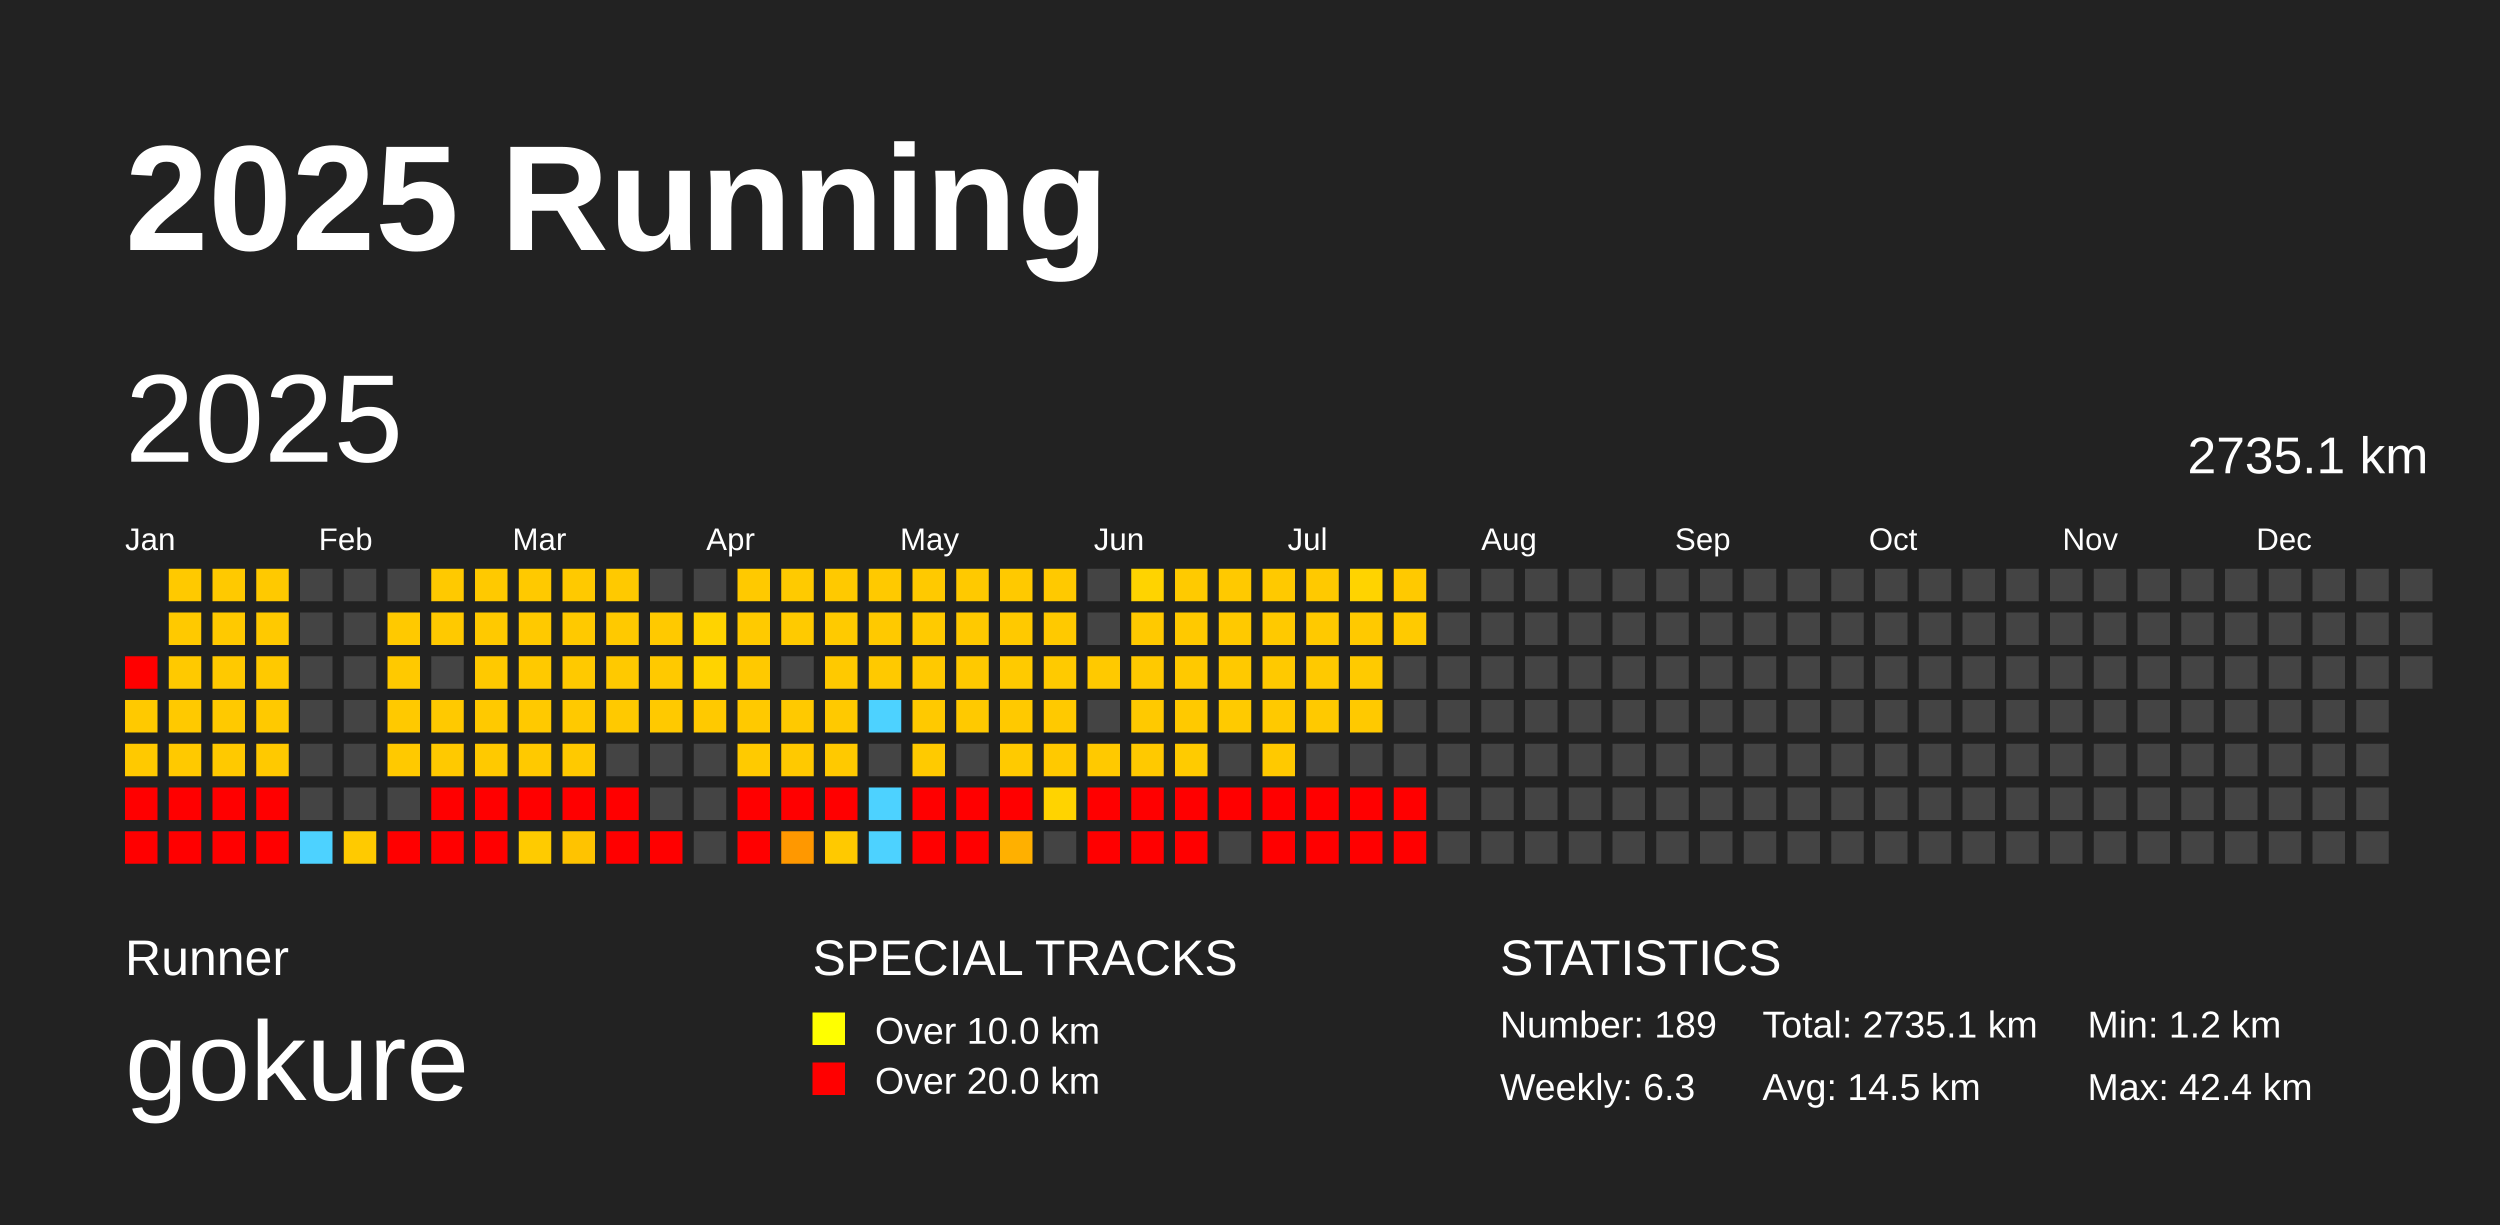
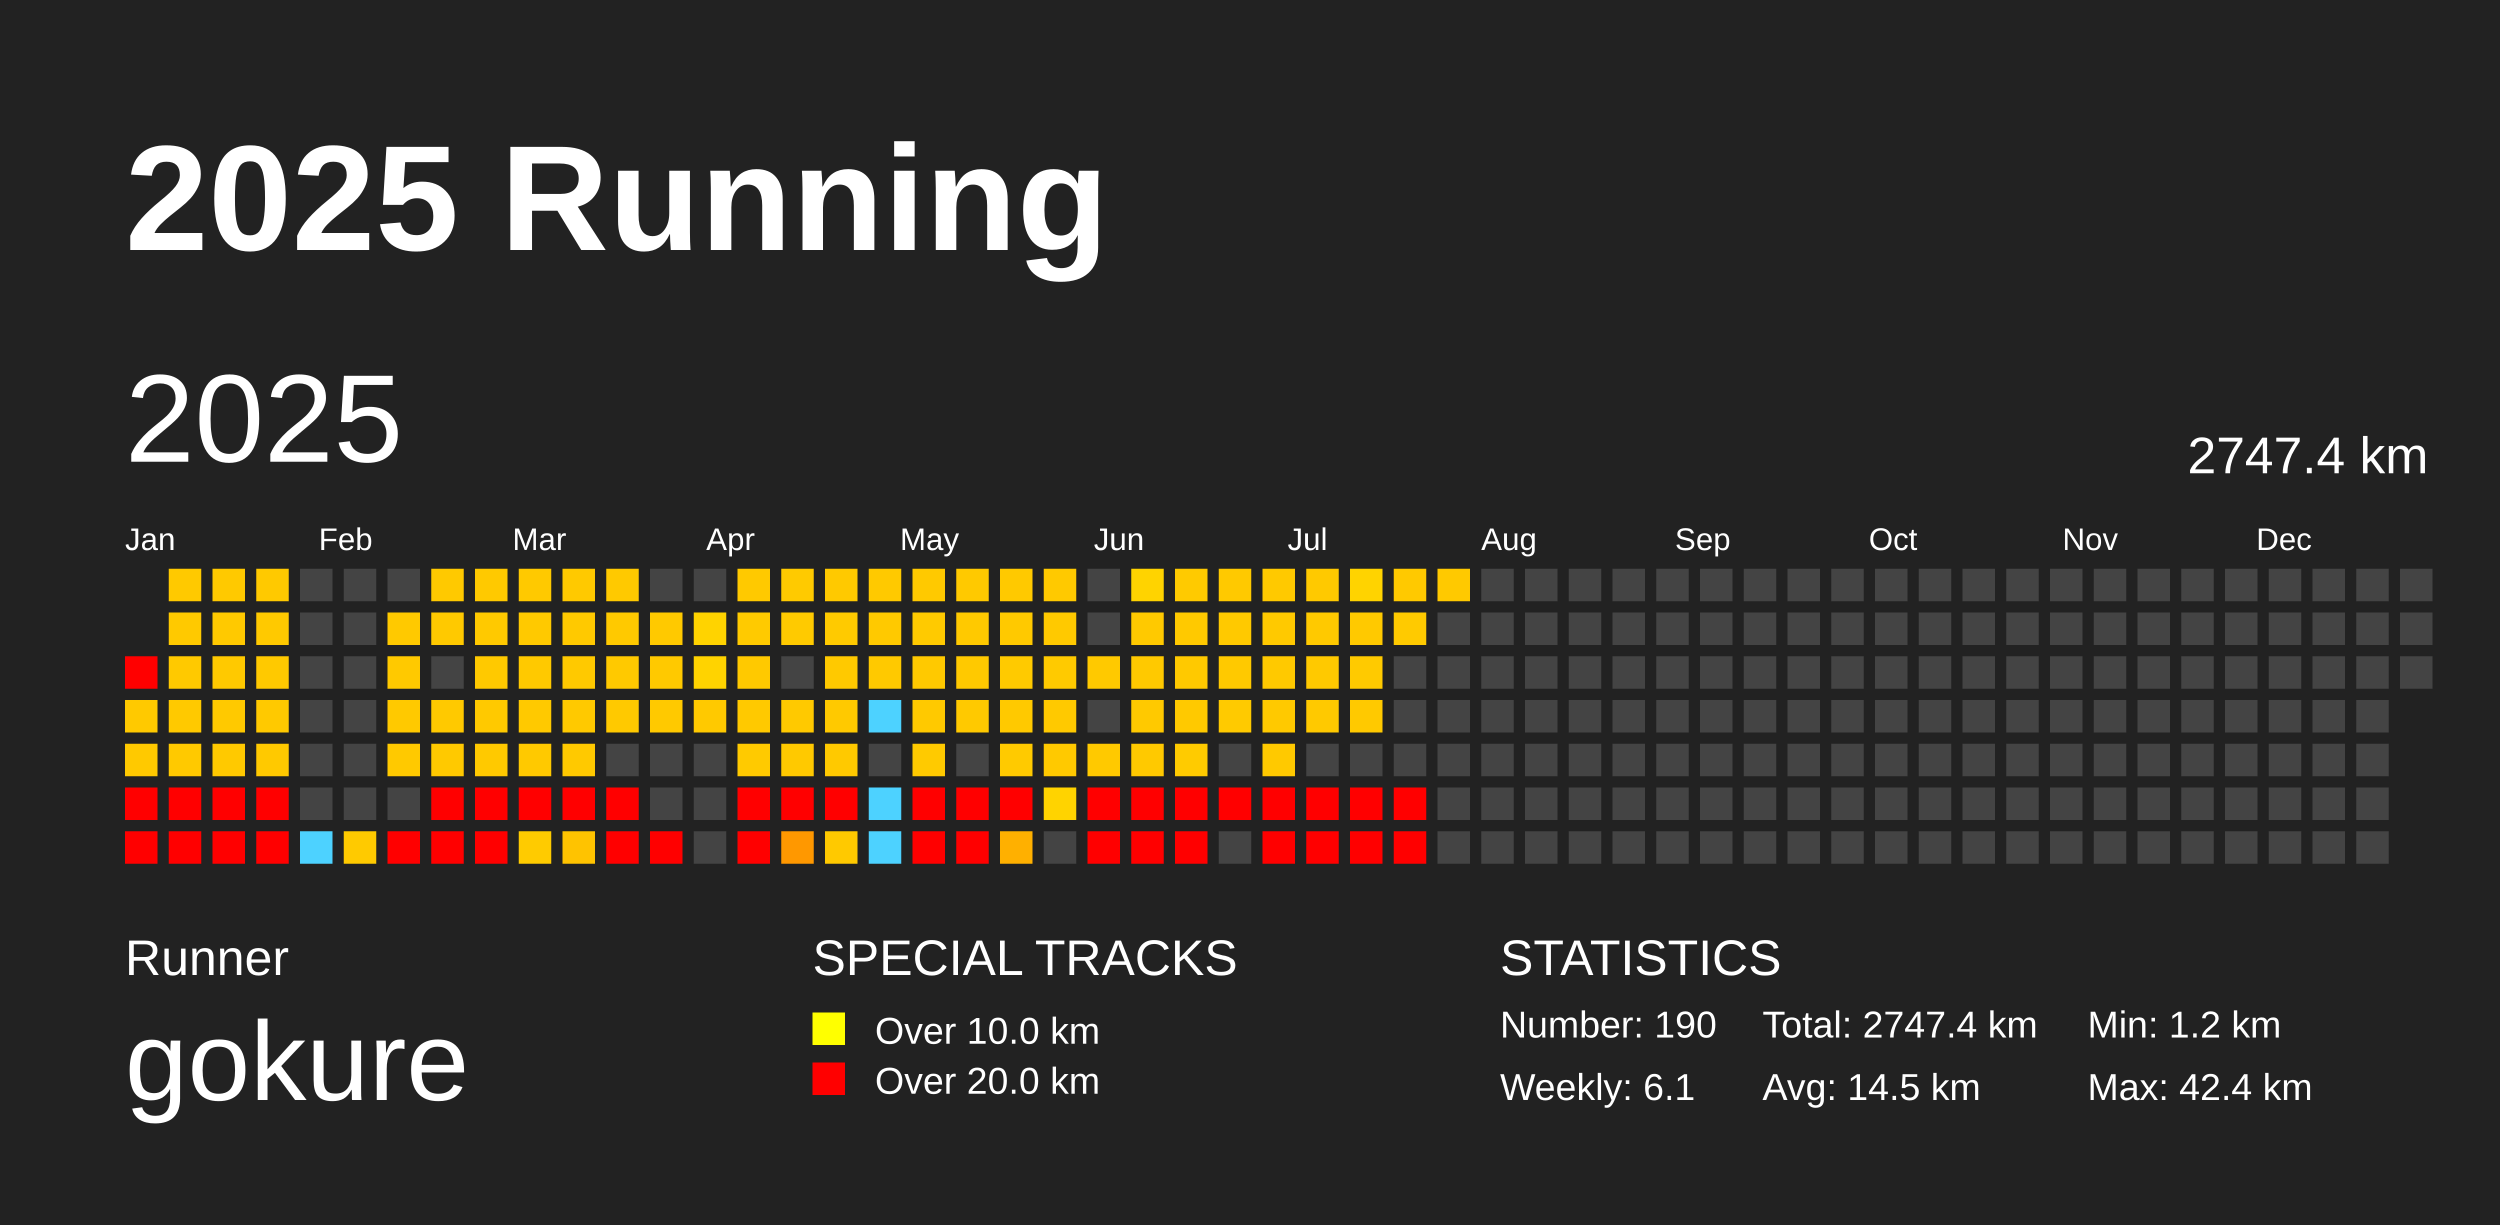
<svg xmlns="http://www.w3.org/2000/svg" baseProfile="full" height="98mm" version="1.1" viewBox="0,0,200,98" width="200mm">
  <defs />
  <rect fill="#222222" height="98" width="200" x="0" y="0" />
  <text fill="#FFFFFF" style="font-size:12px; font-family:Arial; font-weight:bold;" x="10" y="20">2025 Running</text>
  <text fill="#FFFFFF" style="font-size:4px; font-family:Arial" x="10" y="78">Runner</text>
  <text fill="#FFFFFF" style="font-size:9px; font-family:Arial" x="10" y="88">gokure</text>
  <text fill="#FFFFFF" style="font-size:4px; font-family:Arial" x="65" y="78">SPECIAL TRACKS</text>
  <rect fill="yellow" height="2.6" width="2.6" x="65" y="81" />
  <text fill="#FFFFFF" style="font-size:3px; font-family:Arial" x="70" y="83.5">Over 10.0 km</text>
  <rect fill="red" height="2.6" width="2.6" x="65" y="85" />
  <text fill="#FFFFFF" style="font-size:3px; font-family:Arial" x="70" y="87.5">Over 20.0 km</text>
  <text fill="#FFFFFF" style="font-size:4px; font-family:Arial" x="120" y="78">STATISTICS</text>
-   <text fill="#FFFFFF" style="font-size:3px; font-family:Arial" x="120" y="83">Number: 189</text>
-   <text fill="#FFFFFF" style="font-size:3px; font-family:Arial" x="120" y="88">Weekly: 6.3</text>
-   <text fill="#FFFFFF" style="font-size:3px; font-family:Arial" x="141" y="83">Total: 2735.1 km</text>
+   <text fill="#FFFFFF" style="font-size:3px; font-family:Arial" x="120" y="83">Number: 190</text>
+   <text fill="#FFFFFF" style="font-size:3px; font-family:Arial" x="120" y="88">Weekly: 6.1</text>
+   <text fill="#FFFFFF" style="font-size:3px; font-family:Arial" x="141" y="83">Total: 2747.4 km</text>
  <text fill="#FFFFFF" style="font-size:3px; font-family:Arial" x="141" y="88">Avg: 14.5 km</text>
  <text fill="#FFFFFF" style="font-size:3px; font-family:Arial" x="167" y="83">Min: 1.2 km</text>
  <text fill="#FFFFFF" style="font-size:3px; font-family:Arial" x="167" y="88">Max: 42.4 km</text>
  <text dominant-baseline="hanging" fill="#FFFFFF" style="font-size:10.0px; font-family:Arial;" x="10" y="30">2025</text>
-   <text dominant-baseline="hanging" fill="#FFFFFF" style="font-size:4.125px; font-family:Arial;" x="175" y="35">2735.1 km</text>
+   <text dominant-baseline="hanging" fill="#FFFFFF" style="font-size:4.125px; font-family:Arial;" x="175" y="35">2747.4 km</text>
  <text fill="#FFFFFF" style="font-size:2.5px; font-family:Arial" x="10.0" y="44">Jan</text>
  <text fill="#FFFFFF" style="font-size:2.5px; font-family:Arial" x="25.5" y="44">Feb</text>
  <text fill="#FFFFFF" style="font-size:2.5px; font-family:Arial" x="41.0" y="44">Mar</text>
  <text fill="#FFFFFF" style="font-size:2.5px; font-family:Arial" x="56.5" y="44">Apr</text>
  <text fill="#FFFFFF" style="font-size:2.5px; font-family:Arial" x="72.0" y="44">May</text>
  <text fill="#FFFFFF" style="font-size:2.5px; font-family:Arial" x="87.5" y="44">Jun</text>
  <text fill="#FFFFFF" style="font-size:2.5px; font-family:Arial" x="103.0" y="44">Jul</text>
  <text fill="#FFFFFF" style="font-size:2.5px; font-family:Arial" x="118.5" y="44">Aug</text>
  <text fill="#FFFFFF" style="font-size:2.5px; font-family:Arial" x="134.0" y="44">Sep</text>
  <text fill="#FFFFFF" style="font-size:2.5px; font-family:Arial" x="149.5" y="44">Oct</text>
  <text fill="#FFFFFF" style="font-size:2.5px; font-family:Arial" x="165.0" y="44">Nov</text>
  <text fill="#FFFFFF" style="font-size:2.5px; font-family:Arial" x="180.5" y="44">Dec</text>
  <rect fill="red" height="2.6" width="2.6" x="10.0" y="52.5" />
  <rect fill="#ffc900" height="2.6" width="2.6" x="10.0" y="56.0" />
  <rect fill="#ffc900" height="2.6" width="2.6" x="10.0" y="59.5" />
  <rect fill="red" height="2.6" width="2.6" x="10.0" y="63.0" />
  <rect fill="red" height="2.6" width="2.6" x="10.0" y="66.5" />
  <rect fill="#ffc900" height="2.6" width="2.6" x="13.5" y="45.5" />
  <rect fill="#ffc900" height="2.6" width="2.6" x="13.5" y="49.0" />
  <rect fill="#ffc900" height="2.6" width="2.6" x="13.5" y="52.5" />
  <rect fill="#ffc900" height="2.6" width="2.6" x="13.5" y="56.0" />
  <rect fill="#ffc900" height="2.6" width="2.6" x="13.5" y="59.5" />
  <rect fill="red" height="2.6" width="2.6" x="13.5" y="63.0" />
  <rect fill="red" height="2.6" width="2.6" x="13.5" y="66.5" />
  <rect fill="#ffc900" height="2.6" width="2.6" x="17.0" y="45.5" />
  <rect fill="#ffc900" height="2.6" width="2.6" x="17.0" y="49.0" />
  <rect fill="#ffc900" height="2.6" width="2.6" x="17.0" y="52.5" />
  <rect fill="#ffc900" height="2.6" width="2.6" x="17.0" y="56.0" />
  <rect fill="#ffc900" height="2.6" width="2.6" x="17.0" y="59.5" />
  <rect fill="red" height="2.6" width="2.6" x="17.0" y="63.0" />
  <rect fill="red" height="2.6" width="2.6" x="17.0" y="66.5" />
  <rect fill="#ffc900" height="2.6" width="2.6" x="20.5" y="45.5" />
  <rect fill="#ffc900" height="2.6" width="2.6" x="20.5" y="49.0" />
  <rect fill="#ffc900" height="2.6" width="2.6" x="20.5" y="52.5" />
  <rect fill="#ffc900" height="2.6" width="2.6" x="20.5" y="56.0" />
  <rect fill="#ffc900" height="2.6" width="2.6" x="20.5" y="59.5" />
  <rect fill="red" height="2.6" width="2.6" x="20.5" y="63.0" />
  <rect fill="red" height="2.6" width="2.6" x="20.5" y="66.5" />
  <rect fill="#444444" height="2.6" width="2.6" x="24.0" y="45.5" />
  <rect fill="#444444" height="2.6" width="2.6" x="24.0" y="49.0" />
  <rect fill="#444444" height="2.6" width="2.6" x="24.0" y="52.5" />
  <rect fill="#444444" height="2.6" width="2.6" x="24.0" y="56.0" />
  <rect fill="#444444" height="2.6" width="2.6" x="24.0" y="59.5" />
  <rect fill="#444444" height="2.6" width="2.6" x="24.0" y="63.0" />
  <rect fill="#4dd2ff" height="2.6" width="2.6" x="24.0" y="66.5" />
  <rect fill="#444444" height="2.6" width="2.6" x="27.5" y="45.5" />
  <rect fill="#444444" height="2.6" width="2.6" x="27.5" y="49.0" />
  <rect fill="#444444" height="2.6" width="2.6" x="27.5" y="52.5" />
  <rect fill="#444444" height="2.6" width="2.6" x="27.5" y="56.0" />
  <rect fill="#444444" height="2.6" width="2.6" x="27.5" y="59.5" />
  <rect fill="#444444" height="2.6" width="2.6" x="27.5" y="63.0" />
  <rect fill="#ffca00" height="2.6" width="2.6" x="27.5" y="66.5" />
  <rect fill="#444444" height="2.6" width="2.6" x="31.0" y="45.5" />
  <rect fill="#ffc900" height="2.6" width="2.6" x="31.0" y="49.0" />
  <rect fill="#ffc900" height="2.6" width="2.6" x="31.0" y="52.5" />
  <rect fill="#ffc900" height="2.6" width="2.6" x="31.0" y="56.0" />
  <rect fill="#ffc900" height="2.6" width="2.6" x="31.0" y="59.5" />
  <rect fill="#444444" height="2.6" width="2.6" x="31.0" y="63.0" />
  <rect fill="red" height="2.6" width="2.6" x="31.0" y="66.5" />
  <rect fill="#ffc900" height="2.6" width="2.6" x="34.5" y="45.5" />
  <rect fill="#ffc900" height="2.6" width="2.6" x="34.5" y="49.0" />
  <rect fill="#444444" height="2.6" width="2.6" x="34.5" y="52.5" />
  <rect fill="#ffc900" height="2.6" width="2.6" x="34.5" y="56.0" />
  <rect fill="#ffc900" height="2.6" width="2.6" x="34.5" y="59.5" />
  <rect fill="red" height="2.6" width="2.6" x="34.5" y="63.0" />
  <rect fill="red" height="2.6" width="2.6" x="34.5" y="66.5" />
  <rect fill="#ffc900" height="2.6" width="2.6" x="38.0" y="45.5" />
  <rect fill="#ffc900" height="2.6" width="2.6" x="38.0" y="49.0" />
  <rect fill="#ffc900" height="2.6" width="2.6" x="38.0" y="52.5" />
  <rect fill="#ffc900" height="2.6" width="2.6" x="38.0" y="56.0" />
  <rect fill="#ffc900" height="2.6" width="2.6" x="38.0" y="59.5" />
  <rect fill="red" height="2.6" width="2.6" x="38.0" y="63.0" />
  <rect fill="red" height="2.6" width="2.6" x="38.0" y="66.5" />
  <rect fill="#ffc900" height="2.6" width="2.6" x="41.5" y="45.5" />
  <rect fill="#ffc900" height="2.6" width="2.6" x="41.5" y="49.0" />
  <rect fill="#ffc900" height="2.6" width="2.6" x="41.5" y="52.5" />
  <rect fill="#ffc900" height="2.6" width="2.6" x="41.5" y="56.0" />
  <rect fill="#ffc900" height="2.6" width="2.6" x="41.5" y="59.5" />
  <rect fill="red" height="2.6" width="2.6" x="41.5" y="63.0" />
  <rect fill="#ffcb00" height="2.6" width="2.6" x="41.5" y="66.5" />
  <rect fill="#ffc900" height="2.6" width="2.6" x="45.0" y="45.5" />
  <rect fill="#ffc900" height="2.6" width="2.6" x="45.0" y="49.0" />
  <rect fill="#ffc900" height="2.6" width="2.6" x="45.0" y="52.5" />
  <rect fill="#ffc900" height="2.6" width="2.6" x="45.0" y="56.0" />
  <rect fill="#ffc900" height="2.6" width="2.6" x="45.0" y="59.5" />
  <rect fill="red" height="2.6" width="2.6" x="45.0" y="63.0" />
  <rect fill="#ffc300" height="2.6" width="2.6" x="45.0" y="66.5" />
  <rect fill="#ffc900" height="2.6" width="2.6" x="48.5" y="45.5" />
  <rect fill="#ffc900" height="2.6" width="2.6" x="48.5" y="49.0" />
  <rect fill="#ffc900" height="2.6" width="2.6" x="48.5" y="52.5" />
  <rect fill="#ffc900" height="2.6" width="2.6" x="48.5" y="56.0" />
  <rect fill="#444444" height="2.6" width="2.6" x="48.5" y="59.5" />
  <rect fill="red" height="2.6" width="2.6" x="48.5" y="63.0" />
  <rect fill="red" height="2.6" width="2.6" x="48.5" y="66.5" />
  <rect fill="#444444" height="2.6" width="2.6" x="52.0" y="45.5" />
  <rect fill="#ffc900" height="2.6" width="2.6" x="52.0" y="49.0" />
  <rect fill="#ffc900" height="2.6" width="2.6" x="52.0" y="52.5" />
  <rect fill="#ffc900" height="2.6" width="2.6" x="52.0" y="56.0" />
  <rect fill="#444444" height="2.6" width="2.6" x="52.0" y="59.5" />
  <rect fill="#444444" height="2.6" width="2.6" x="52.0" y="63.0" />
  <rect fill="red" height="2.6" width="2.6" x="52.0" y="66.5" />
  <rect fill="#444444" height="2.6" width="2.6" x="55.5" y="45.5" />
  <rect fill="#ffd300" height="2.6" width="2.6" x="55.5" y="49.0" />
  <rect fill="#ffd300" height="2.6" width="2.6" x="55.5" y="52.5" />
  <rect fill="#ffc900" height="2.6" width="2.6" x="55.5" y="56.0" />
  <rect fill="#444444" height="2.6" width="2.6" x="55.5" y="59.5" />
  <rect fill="#444444" height="2.6" width="2.6" x="55.5" y="63.0" />
  <rect fill="#444444" height="2.6" width="2.6" x="55.5" y="66.5" />
  <rect fill="#ffc900" height="2.6" width="2.6" x="59.0" y="45.5" />
  <rect fill="#ffca00" height="2.6" width="2.6" x="59.0" y="49.0" />
  <rect fill="#ffc900" height="2.6" width="2.6" x="59.0" y="52.5" />
  <rect fill="#ffc900" height="2.6" width="2.6" x="59.0" y="56.0" />
  <rect fill="#ffca00" height="2.6" width="2.6" x="59.0" y="59.5" />
  <rect fill="red" height="2.6" width="2.6" x="59.0" y="63.0" />
  <rect fill="red" height="2.6" width="2.6" x="59.0" y="66.5" />
  <rect fill="#ffca00" height="2.6" width="2.6" x="62.5" y="45.5" />
  <rect fill="#ffca00" height="2.6" width="2.6" x="62.5" y="49.0" />
  <rect fill="#444444" height="2.6" width="2.6" x="62.5" y="52.5" />
  <rect fill="#ffc900" height="2.6" width="2.6" x="62.5" y="56.0" />
  <rect fill="#ffc900" height="2.6" width="2.6" x="62.5" y="59.5" />
  <rect fill="red" height="2.6" width="2.6" x="62.5" y="63.0" />
  <rect fill="#ff9800" height="2.6" width="2.6" x="62.5" y="66.5" />
  <rect fill="#ffc900" height="2.6" width="2.6" x="66.0" y="45.5" />
  <rect fill="#ffca00" height="2.6" width="2.6" x="66.0" y="49.0" />
  <rect fill="#ffc900" height="2.6" width="2.6" x="66.0" y="52.5" />
  <rect fill="#ffc900" height="2.6" width="2.6" x="66.0" y="56.0" />
  <rect fill="#ffc900" height="2.6" width="2.6" x="66.0" y="59.5" />
  <rect fill="red" height="2.6" width="2.6" x="66.0" y="63.0" />
  <rect fill="#ffc900" height="2.6" width="2.6" x="66.0" y="66.5" />
  <rect fill="#ffc900" height="2.6" width="2.6" x="69.5" y="45.5" />
  <rect fill="#ffc900" height="2.6" width="2.6" x="69.5" y="49.0" />
  <rect fill="#ffc900" height="2.6" width="2.6" x="69.5" y="52.5" />
  <rect fill="#4dd2ff" height="2.6" width="2.6" x="69.5" y="56.0" />
  <rect fill="#444444" height="2.6" width="2.6" x="69.5" y="59.5" />
  <rect fill="#4dd2ff" height="2.6" width="2.6" x="69.5" y="63.0" />
  <rect fill="#4dd2ff" height="2.6" width="2.6" x="69.5" y="66.5" />
  <rect fill="#ffc900" height="2.6" width="2.6" x="73.0" y="45.5" />
  <rect fill="#ffca00" height="2.6" width="2.6" x="73.0" y="49.0" />
  <rect fill="#ffc900" height="2.6" width="2.6" x="73.0" y="52.5" />
  <rect fill="#ffc900" height="2.6" width="2.6" x="73.0" y="56.0" />
  <rect fill="#ffca00" height="2.6" width="2.6" x="73.0" y="59.5" />
  <rect fill="red" height="2.6" width="2.6" x="73.0" y="63.0" />
  <rect fill="red" height="2.6" width="2.6" x="73.0" y="66.5" />
  <rect fill="#ffc900" height="2.6" width="2.6" x="76.5" y="45.5" />
  <rect fill="#ffc900" height="2.6" width="2.6" x="76.5" y="49.0" />
  <rect fill="#ffc900" height="2.6" width="2.6" x="76.5" y="52.5" />
  <rect fill="#ffc900" height="2.6" width="2.6" x="76.5" y="56.0" />
  <rect fill="#444444" height="2.6" width="2.6" x="76.5" y="59.5" />
  <rect fill="red" height="2.6" width="2.6" x="76.5" y="63.0" />
  <rect fill="red" height="2.6" width="2.6" x="76.5" y="66.5" />
  <rect fill="#ffc900" height="2.6" width="2.6" x="80.0" y="45.5" />
  <rect fill="#ffc900" height="2.6" width="2.6" x="80.0" y="49.0" />
  <rect fill="#ffca00" height="2.6" width="2.6" x="80.0" y="52.5" />
  <rect fill="#ffc900" height="2.6" width="2.6" x="80.0" y="56.0" />
  <rect fill="#ffca00" height="2.6" width="2.6" x="80.0" y="59.5" />
  <rect fill="red" height="2.6" width="2.6" x="80.0" y="63.0" />
  <rect fill="#ffb000" height="2.6" width="2.6" x="80.0" y="66.5" />
  <rect fill="#ffc900" height="2.6" width="2.6" x="83.5" y="45.5" />
  <rect fill="#ffc900" height="2.6" width="2.6" x="83.5" y="49.0" />
  <rect fill="#ffca00" height="2.6" width="2.6" x="83.5" y="52.5" />
  <rect fill="#ffc900" height="2.6" width="2.6" x="83.5" y="56.0" />
  <rect fill="#ffc900" height="2.6" width="2.6" x="83.5" y="59.5" />
  <rect fill="#ffd300" height="2.6" width="2.6" x="83.5" y="63.0" />
  <rect fill="#444444" height="2.6" width="2.6" x="83.5" y="66.5" />
  <rect fill="#444444" height="2.6" width="2.6" x="87.0" y="45.5" />
  <rect fill="#444444" height="2.6" width="2.6" x="87.0" y="49.0" />
  <rect fill="#ffc900" height="2.6" width="2.6" x="87.0" y="52.5" />
  <rect fill="#444444" height="2.6" width="2.6" x="87.0" y="56.0" />
  <rect fill="#ffc900" height="2.6" width="2.6" x="87.0" y="59.5" />
  <rect fill="red" height="2.6" width="2.6" x="87.0" y="63.0" />
  <rect fill="red" height="2.6" width="2.6" x="87.0" y="66.5" />
  <rect fill="#ffd300" height="2.6" width="2.6" x="90.5" y="45.5" />
  <rect fill="#ffc900" height="2.6" width="2.6" x="90.5" y="49.0" />
  <rect fill="#ffc900" height="2.6" width="2.6" x="90.5" y="52.5" />
  <rect fill="#ffc900" height="2.6" width="2.6" x="90.5" y="56.0" />
  <rect fill="#ffc900" height="2.6" width="2.6" x="90.5" y="59.5" />
  <rect fill="red" height="2.6" width="2.6" x="90.5" y="63.0" />
  <rect fill="red" height="2.6" width="2.6" x="90.5" y="66.5" />
  <rect fill="#ffca00" height="2.6" width="2.6" x="94.0" y="45.5" />
  <rect fill="#ffc900" height="2.6" width="2.6" x="94.0" y="49.0" />
  <rect fill="#ffc900" height="2.6" width="2.6" x="94.0" y="52.5" />
  <rect fill="#ffc900" height="2.6" width="2.6" x="94.0" y="56.0" />
  <rect fill="#ffcb00" height="2.6" width="2.6" x="94.0" y="59.5" />
  <rect fill="red" height="2.6" width="2.6" x="94.0" y="63.0" />
  <rect fill="red" height="2.6" width="2.6" x="94.0" y="66.5" />
  <rect fill="#ffc900" height="2.6" width="2.6" x="97.5" y="45.5" />
  <rect fill="#ffc900" height="2.6" width="2.6" x="97.5" y="49.0" />
  <rect fill="#ffc900" height="2.6" width="2.6" x="97.5" y="52.5" />
  <rect fill="#ffca00" height="2.6" width="2.6" x="97.5" y="56.0" />
  <rect fill="#444444" height="2.6" width="2.6" x="97.5" y="59.5" />
  <rect fill="red" height="2.6" width="2.6" x="97.5" y="63.0" />
  <rect fill="#444444" height="2.6" width="2.6" x="97.5" y="66.5" />
  <rect fill="#ffc900" height="2.6" width="2.6" x="101.0" y="45.5" />
  <rect fill="#ffc900" height="2.6" width="2.6" x="101.0" y="49.0" />
  <rect fill="#ffc900" height="2.6" width="2.6" x="101.0" y="52.5" />
  <rect fill="#ffc900" height="2.6" width="2.6" x="101.0" y="56.0" />
  <rect fill="#ffc900" height="2.6" width="2.6" x="101.0" y="59.5" />
  <rect fill="red" height="2.6" width="2.6" x="101.0" y="63.0" />
  <rect fill="red" height="2.6" width="2.6" x="101.0" y="66.5" />
  <rect fill="#ffc900" height="2.6" width="2.6" x="104.5" y="45.5" />
  <rect fill="#ffc900" height="2.6" width="2.6" x="104.5" y="49.0" />
  <rect fill="#ffc900" height="2.6" width="2.6" x="104.5" y="52.5" />
  <rect fill="#ffc900" height="2.6" width="2.6" x="104.5" y="56.0" />
  <rect fill="#444444" height="2.6" width="2.6" x="104.5" y="59.5" />
  <rect fill="red" height="2.6" width="2.6" x="104.5" y="63.0" />
  <rect fill="red" height="2.6" width="2.6" x="104.5" y="66.5" />
  <rect fill="#ffd300" height="2.6" width="2.6" x="108.0" y="45.5" />
  <rect fill="#ffc900" height="2.6" width="2.6" x="108.0" y="49.0" />
  <rect fill="#ffca00" height="2.6" width="2.6" x="108.0" y="52.5" />
  <rect fill="#ffc900" height="2.6" width="2.6" x="108.0" y="56.0" />
  <rect fill="#444444" height="2.6" width="2.6" x="108.0" y="59.5" />
  <rect fill="red" height="2.6" width="2.6" x="108.0" y="63.0" />
  <rect fill="red" height="2.6" width="2.6" x="108.0" y="66.5" />
  <rect fill="#ffc900" height="2.6" width="2.6" x="111.5" y="45.5" />
  <rect fill="#ffca00" height="2.6" width="2.6" x="111.5" y="49.0" />
  <rect fill="#444444" height="2.6" width="2.6" x="111.5" y="52.5" />
  <rect fill="#444444" height="2.6" width="2.6" x="111.5" y="56.0" />
  <rect fill="#444444" height="2.6" width="2.6" x="111.5" y="59.5" />
  <rect fill="red" height="2.6" width="2.6" x="111.5" y="63.0" />
  <rect fill="red" height="2.6" width="2.6" x="111.5" y="66.5" />
-   <rect fill="#444444" height="2.6" width="2.6" x="115.0" y="45.5" />
+   <rect fill="#ffc900" height="2.6" width="2.6" x="115.0" y="45.5" />
  <rect fill="#444444" height="2.6" width="2.6" x="115.0" y="49.0" />
  <rect fill="#444444" height="2.6" width="2.6" x="115.0" y="52.5" />
  <rect fill="#444444" height="2.6" width="2.6" x="115.0" y="56.0" />
  <rect fill="#444444" height="2.6" width="2.6" x="115.0" y="59.5" />
  <rect fill="#444444" height="2.6" width="2.6" x="115.0" y="63.0" />
  <rect fill="#444444" height="2.6" width="2.6" x="115.0" y="66.5" />
  <rect fill="#444444" height="2.6" width="2.6" x="118.5" y="45.5" />
  <rect fill="#444444" height="2.6" width="2.6" x="118.5" y="49.0" />
  <rect fill="#444444" height="2.6" width="2.6" x="118.5" y="52.5" />
  <rect fill="#444444" height="2.6" width="2.6" x="118.5" y="56.0" />
  <rect fill="#444444" height="2.6" width="2.6" x="118.5" y="59.5" />
  <rect fill="#444444" height="2.6" width="2.6" x="118.5" y="63.0" />
  <rect fill="#444444" height="2.6" width="2.6" x="118.5" y="66.5" />
  <rect fill="#444444" height="2.6" width="2.6" x="122.0" y="45.5" />
  <rect fill="#444444" height="2.6" width="2.6" x="122.0" y="49.0" />
  <rect fill="#444444" height="2.6" width="2.6" x="122.0" y="52.5" />
  <rect fill="#444444" height="2.6" width="2.6" x="122.0" y="56.0" />
  <rect fill="#444444" height="2.6" width="2.6" x="122.0" y="59.5" />
  <rect fill="#444444" height="2.6" width="2.6" x="122.0" y="63.0" />
  <rect fill="#444444" height="2.6" width="2.6" x="122.0" y="66.5" />
  <rect fill="#444444" height="2.6" width="2.6" x="125.5" y="45.5" />
  <rect fill="#444444" height="2.6" width="2.6" x="125.5" y="49.0" />
  <rect fill="#444444" height="2.6" width="2.6" x="125.5" y="52.5" />
  <rect fill="#444444" height="2.6" width="2.6" x="125.5" y="56.0" />
  <rect fill="#444444" height="2.6" width="2.6" x="125.5" y="59.5" />
  <rect fill="#444444" height="2.6" width="2.6" x="125.5" y="63.0" />
  <rect fill="#444444" height="2.6" width="2.6" x="125.5" y="66.5" />
  <rect fill="#444444" height="2.6" width="2.6" x="129.0" y="45.5" />
  <rect fill="#444444" height="2.6" width="2.6" x="129.0" y="49.0" />
  <rect fill="#444444" height="2.6" width="2.6" x="129.0" y="52.5" />
  <rect fill="#444444" height="2.6" width="2.6" x="129.0" y="56.0" />
  <rect fill="#444444" height="2.6" width="2.6" x="129.0" y="59.5" />
  <rect fill="#444444" height="2.6" width="2.6" x="129.0" y="63.0" />
  <rect fill="#444444" height="2.6" width="2.6" x="129.0" y="66.5" />
  <rect fill="#444444" height="2.6" width="2.6" x="132.5" y="45.5" />
  <rect fill="#444444" height="2.6" width="2.6" x="132.5" y="49.0" />
  <rect fill="#444444" height="2.6" width="2.6" x="132.5" y="52.5" />
  <rect fill="#444444" height="2.6" width="2.6" x="132.5" y="56.0" />
  <rect fill="#444444" height="2.6" width="2.6" x="132.5" y="59.5" />
  <rect fill="#444444" height="2.6" width="2.6" x="132.5" y="63.0" />
  <rect fill="#444444" height="2.6" width="2.6" x="132.5" y="66.5" />
  <rect fill="#444444" height="2.6" width="2.6" x="136.0" y="45.5" />
  <rect fill="#444444" height="2.6" width="2.6" x="136.0" y="49.0" />
  <rect fill="#444444" height="2.6" width="2.6" x="136.0" y="52.5" />
  <rect fill="#444444" height="2.6" width="2.6" x="136.0" y="56.0" />
  <rect fill="#444444" height="2.6" width="2.6" x="136.0" y="59.5" />
  <rect fill="#444444" height="2.6" width="2.6" x="136.0" y="63.0" />
  <rect fill="#444444" height="2.6" width="2.6" x="136.0" y="66.5" />
  <rect fill="#444444" height="2.6" width="2.6" x="139.5" y="45.5" />
  <rect fill="#444444" height="2.6" width="2.6" x="139.5" y="49.0" />
  <rect fill="#444444" height="2.6" width="2.6" x="139.5" y="52.5" />
  <rect fill="#444444" height="2.6" width="2.6" x="139.5" y="56.0" />
  <rect fill="#444444" height="2.6" width="2.6" x="139.5" y="59.5" />
  <rect fill="#444444" height="2.6" width="2.6" x="139.5" y="63.0" />
  <rect fill="#444444" height="2.6" width="2.6" x="139.5" y="66.5" />
  <rect fill="#444444" height="2.6" width="2.6" x="143.0" y="45.5" />
  <rect fill="#444444" height="2.6" width="2.6" x="143.0" y="49.0" />
  <rect fill="#444444" height="2.6" width="2.6" x="143.0" y="52.5" />
  <rect fill="#444444" height="2.6" width="2.6" x="143.0" y="56.0" />
  <rect fill="#444444" height="2.6" width="2.6" x="143.0" y="59.5" />
  <rect fill="#444444" height="2.6" width="2.6" x="143.0" y="63.0" />
  <rect fill="#444444" height="2.6" width="2.6" x="143.0" y="66.5" />
  <rect fill="#444444" height="2.6" width="2.6" x="146.5" y="45.5" />
  <rect fill="#444444" height="2.6" width="2.6" x="146.5" y="49.0" />
  <rect fill="#444444" height="2.6" width="2.6" x="146.5" y="52.5" />
  <rect fill="#444444" height="2.6" width="2.6" x="146.5" y="56.0" />
  <rect fill="#444444" height="2.6" width="2.6" x="146.5" y="59.5" />
  <rect fill="#444444" height="2.6" width="2.6" x="146.5" y="63.0" />
  <rect fill="#444444" height="2.6" width="2.6" x="146.5" y="66.5" />
  <rect fill="#444444" height="2.6" width="2.6" x="150.0" y="45.5" />
  <rect fill="#444444" height="2.6" width="2.6" x="150.0" y="49.0" />
  <rect fill="#444444" height="2.6" width="2.6" x="150.0" y="52.5" />
  <rect fill="#444444" height="2.6" width="2.6" x="150.0" y="56.0" />
  <rect fill="#444444" height="2.6" width="2.6" x="150.0" y="59.5" />
  <rect fill="#444444" height="2.6" width="2.6" x="150.0" y="63.0" />
  <rect fill="#444444" height="2.6" width="2.6" x="150.0" y="66.5" />
  <rect fill="#444444" height="2.6" width="2.6" x="153.5" y="45.5" />
  <rect fill="#444444" height="2.6" width="2.6" x="153.5" y="49.0" />
  <rect fill="#444444" height="2.6" width="2.6" x="153.5" y="52.5" />
  <rect fill="#444444" height="2.6" width="2.6" x="153.5" y="56.0" />
  <rect fill="#444444" height="2.6" width="2.6" x="153.5" y="59.5" />
  <rect fill="#444444" height="2.6" width="2.6" x="153.5" y="63.0" />
  <rect fill="#444444" height="2.6" width="2.6" x="153.5" y="66.5" />
  <rect fill="#444444" height="2.6" width="2.6" x="157.0" y="45.5" />
  <rect fill="#444444" height="2.6" width="2.6" x="157.0" y="49.0" />
  <rect fill="#444444" height="2.6" width="2.6" x="157.0" y="52.5" />
  <rect fill="#444444" height="2.6" width="2.6" x="157.0" y="56.0" />
  <rect fill="#444444" height="2.6" width="2.6" x="157.0" y="59.5" />
  <rect fill="#444444" height="2.6" width="2.6" x="157.0" y="63.0" />
  <rect fill="#444444" height="2.6" width="2.6" x="157.0" y="66.5" />
  <rect fill="#444444" height="2.6" width="2.6" x="160.5" y="45.5" />
  <rect fill="#444444" height="2.6" width="2.6" x="160.5" y="49.0" />
  <rect fill="#444444" height="2.6" width="2.6" x="160.5" y="52.5" />
  <rect fill="#444444" height="2.6" width="2.6" x="160.5" y="56.0" />
  <rect fill="#444444" height="2.6" width="2.6" x="160.5" y="59.5" />
  <rect fill="#444444" height="2.6" width="2.6" x="160.5" y="63.0" />
  <rect fill="#444444" height="2.6" width="2.6" x="160.5" y="66.5" />
  <rect fill="#444444" height="2.6" width="2.6" x="164.0" y="45.5" />
  <rect fill="#444444" height="2.6" width="2.6" x="164.0" y="49.0" />
  <rect fill="#444444" height="2.6" width="2.6" x="164.0" y="52.5" />
  <rect fill="#444444" height="2.6" width="2.6" x="164.0" y="56.0" />
  <rect fill="#444444" height="2.6" width="2.6" x="164.0" y="59.5" />
  <rect fill="#444444" height="2.6" width="2.6" x="164.0" y="63.0" />
  <rect fill="#444444" height="2.6" width="2.6" x="164.0" y="66.5" />
  <rect fill="#444444" height="2.6" width="2.6" x="167.5" y="45.5" />
  <rect fill="#444444" height="2.6" width="2.6" x="167.5" y="49.0" />
  <rect fill="#444444" height="2.6" width="2.6" x="167.5" y="52.5" />
  <rect fill="#444444" height="2.6" width="2.6" x="167.5" y="56.0" />
  <rect fill="#444444" height="2.6" width="2.6" x="167.5" y="59.5" />
  <rect fill="#444444" height="2.6" width="2.6" x="167.5" y="63.0" />
  <rect fill="#444444" height="2.6" width="2.6" x="167.5" y="66.5" />
  <rect fill="#444444" height="2.6" width="2.6" x="171.0" y="45.5" />
  <rect fill="#444444" height="2.6" width="2.6" x="171.0" y="49.0" />
  <rect fill="#444444" height="2.6" width="2.6" x="171.0" y="52.5" />
  <rect fill="#444444" height="2.6" width="2.6" x="171.0" y="56.0" />
  <rect fill="#444444" height="2.6" width="2.6" x="171.0" y="59.5" />
  <rect fill="#444444" height="2.6" width="2.6" x="171.0" y="63.0" />
  <rect fill="#444444" height="2.6" width="2.6" x="171.0" y="66.5" />
  <rect fill="#444444" height="2.6" width="2.6" x="174.5" y="45.5" />
  <rect fill="#444444" height="2.6" width="2.6" x="174.5" y="49.0" />
  <rect fill="#444444" height="2.6" width="2.6" x="174.5" y="52.5" />
  <rect fill="#444444" height="2.6" width="2.6" x="174.5" y="56.0" />
  <rect fill="#444444" height="2.6" width="2.6" x="174.5" y="59.5" />
  <rect fill="#444444" height="2.6" width="2.6" x="174.5" y="63.0" />
  <rect fill="#444444" height="2.6" width="2.6" x="174.5" y="66.5" />
  <rect fill="#444444" height="2.6" width="2.6" x="178.0" y="45.5" />
  <rect fill="#444444" height="2.6" width="2.6" x="178.0" y="49.0" />
  <rect fill="#444444" height="2.6" width="2.6" x="178.0" y="52.5" />
  <rect fill="#444444" height="2.6" width="2.6" x="178.0" y="56.0" />
  <rect fill="#444444" height="2.6" width="2.6" x="178.0" y="59.5" />
  <rect fill="#444444" height="2.6" width="2.6" x="178.0" y="63.0" />
  <rect fill="#444444" height="2.6" width="2.6" x="178.0" y="66.5" />
  <rect fill="#444444" height="2.6" width="2.6" x="181.5" y="45.5" />
  <rect fill="#444444" height="2.6" width="2.6" x="181.5" y="49.0" />
  <rect fill="#444444" height="2.6" width="2.6" x="181.5" y="52.5" />
  <rect fill="#444444" height="2.6" width="2.6" x="181.5" y="56.0" />
  <rect fill="#444444" height="2.6" width="2.6" x="181.5" y="59.5" />
  <rect fill="#444444" height="2.6" width="2.6" x="181.5" y="63.0" />
  <rect fill="#444444" height="2.6" width="2.6" x="181.5" y="66.5" />
  <rect fill="#444444" height="2.6" width="2.6" x="185.0" y="45.5" />
  <rect fill="#444444" height="2.6" width="2.6" x="185.0" y="49.0" />
  <rect fill="#444444" height="2.6" width="2.6" x="185.0" y="52.5" />
  <rect fill="#444444" height="2.6" width="2.6" x="185.0" y="56.0" />
  <rect fill="#444444" height="2.6" width="2.6" x="185.0" y="59.5" />
  <rect fill="#444444" height="2.6" width="2.6" x="185.0" y="63.0" />
  <rect fill="#444444" height="2.6" width="2.6" x="185.0" y="66.5" />
  <rect fill="#444444" height="2.6" width="2.6" x="188.5" y="45.5" />
  <rect fill="#444444" height="2.6" width="2.6" x="188.5" y="49.0" />
  <rect fill="#444444" height="2.6" width="2.6" x="188.5" y="52.5" />
  <rect fill="#444444" height="2.6" width="2.6" x="188.5" y="56.0" />
  <rect fill="#444444" height="2.6" width="2.6" x="188.5" y="59.5" />
  <rect fill="#444444" height="2.6" width="2.6" x="188.5" y="63.0" />
  <rect fill="#444444" height="2.6" width="2.6" x="188.5" y="66.5" />
  <rect fill="#444444" height="2.6" width="2.6" x="192.0" y="45.5" />
  <rect fill="#444444" height="2.6" width="2.6" x="192.0" y="49.0" />
  <rect fill="#444444" height="2.6" width="2.6" x="192.0" y="52.5" />
</svg>
